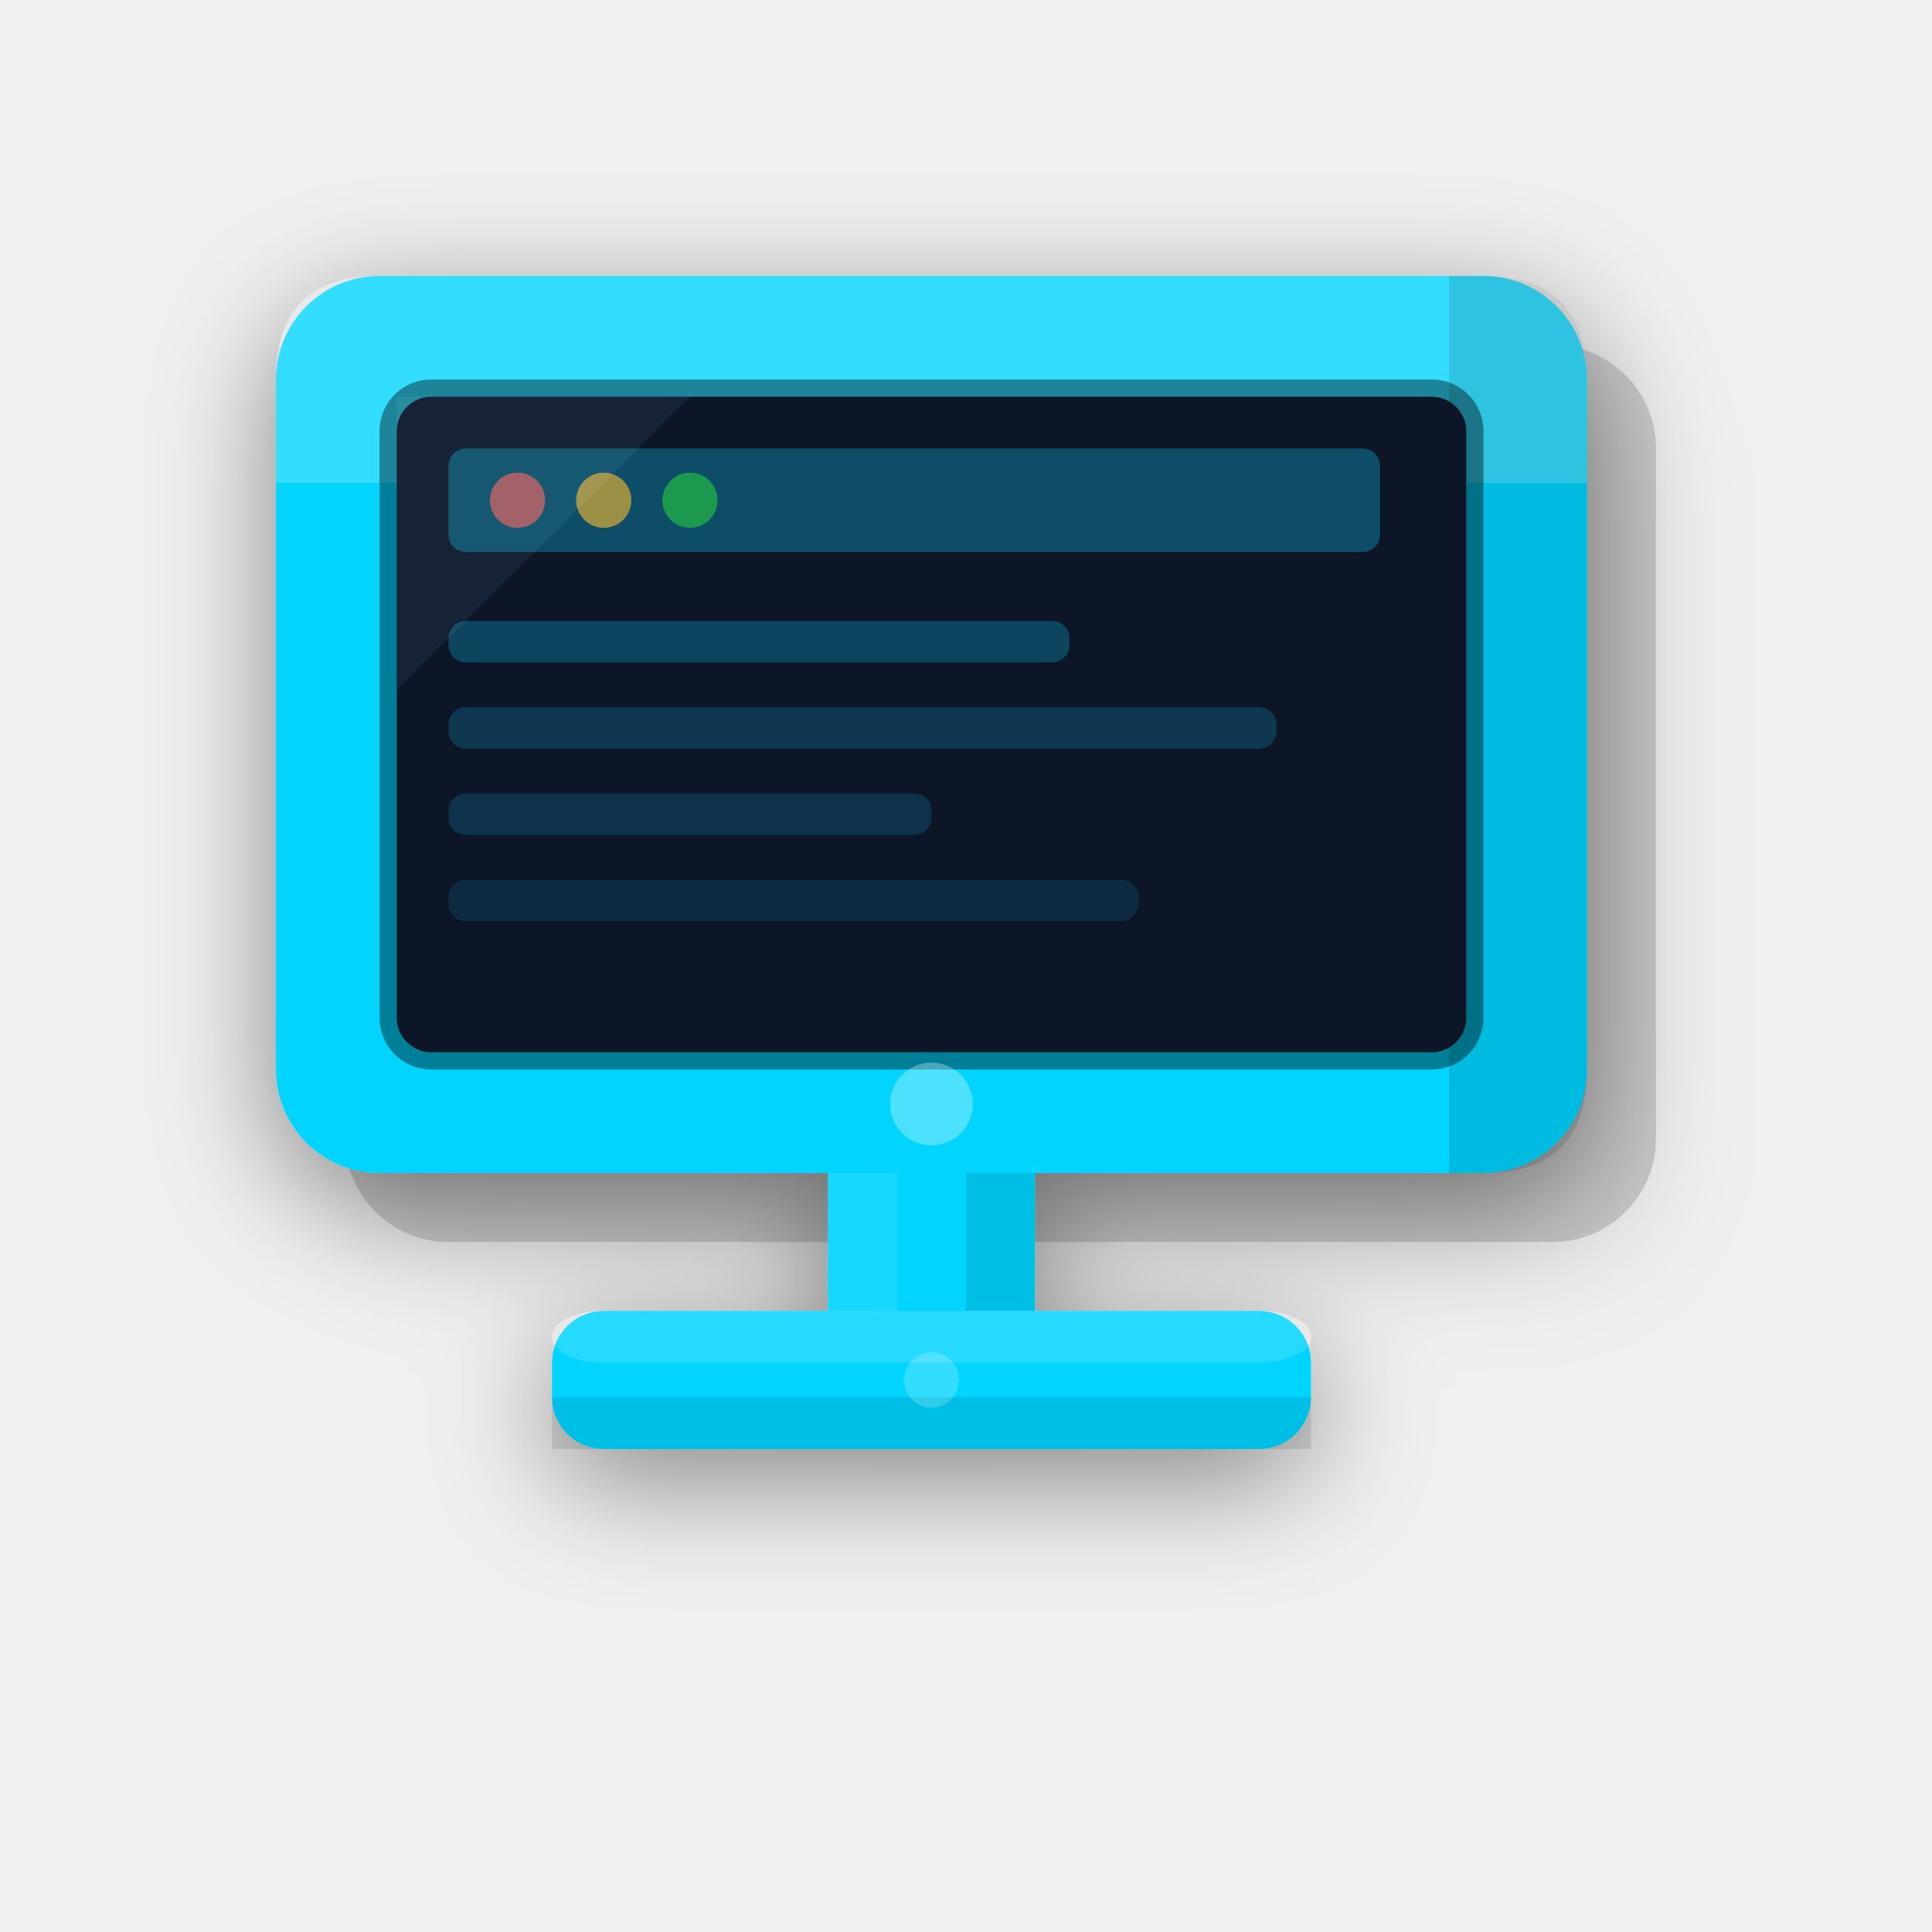
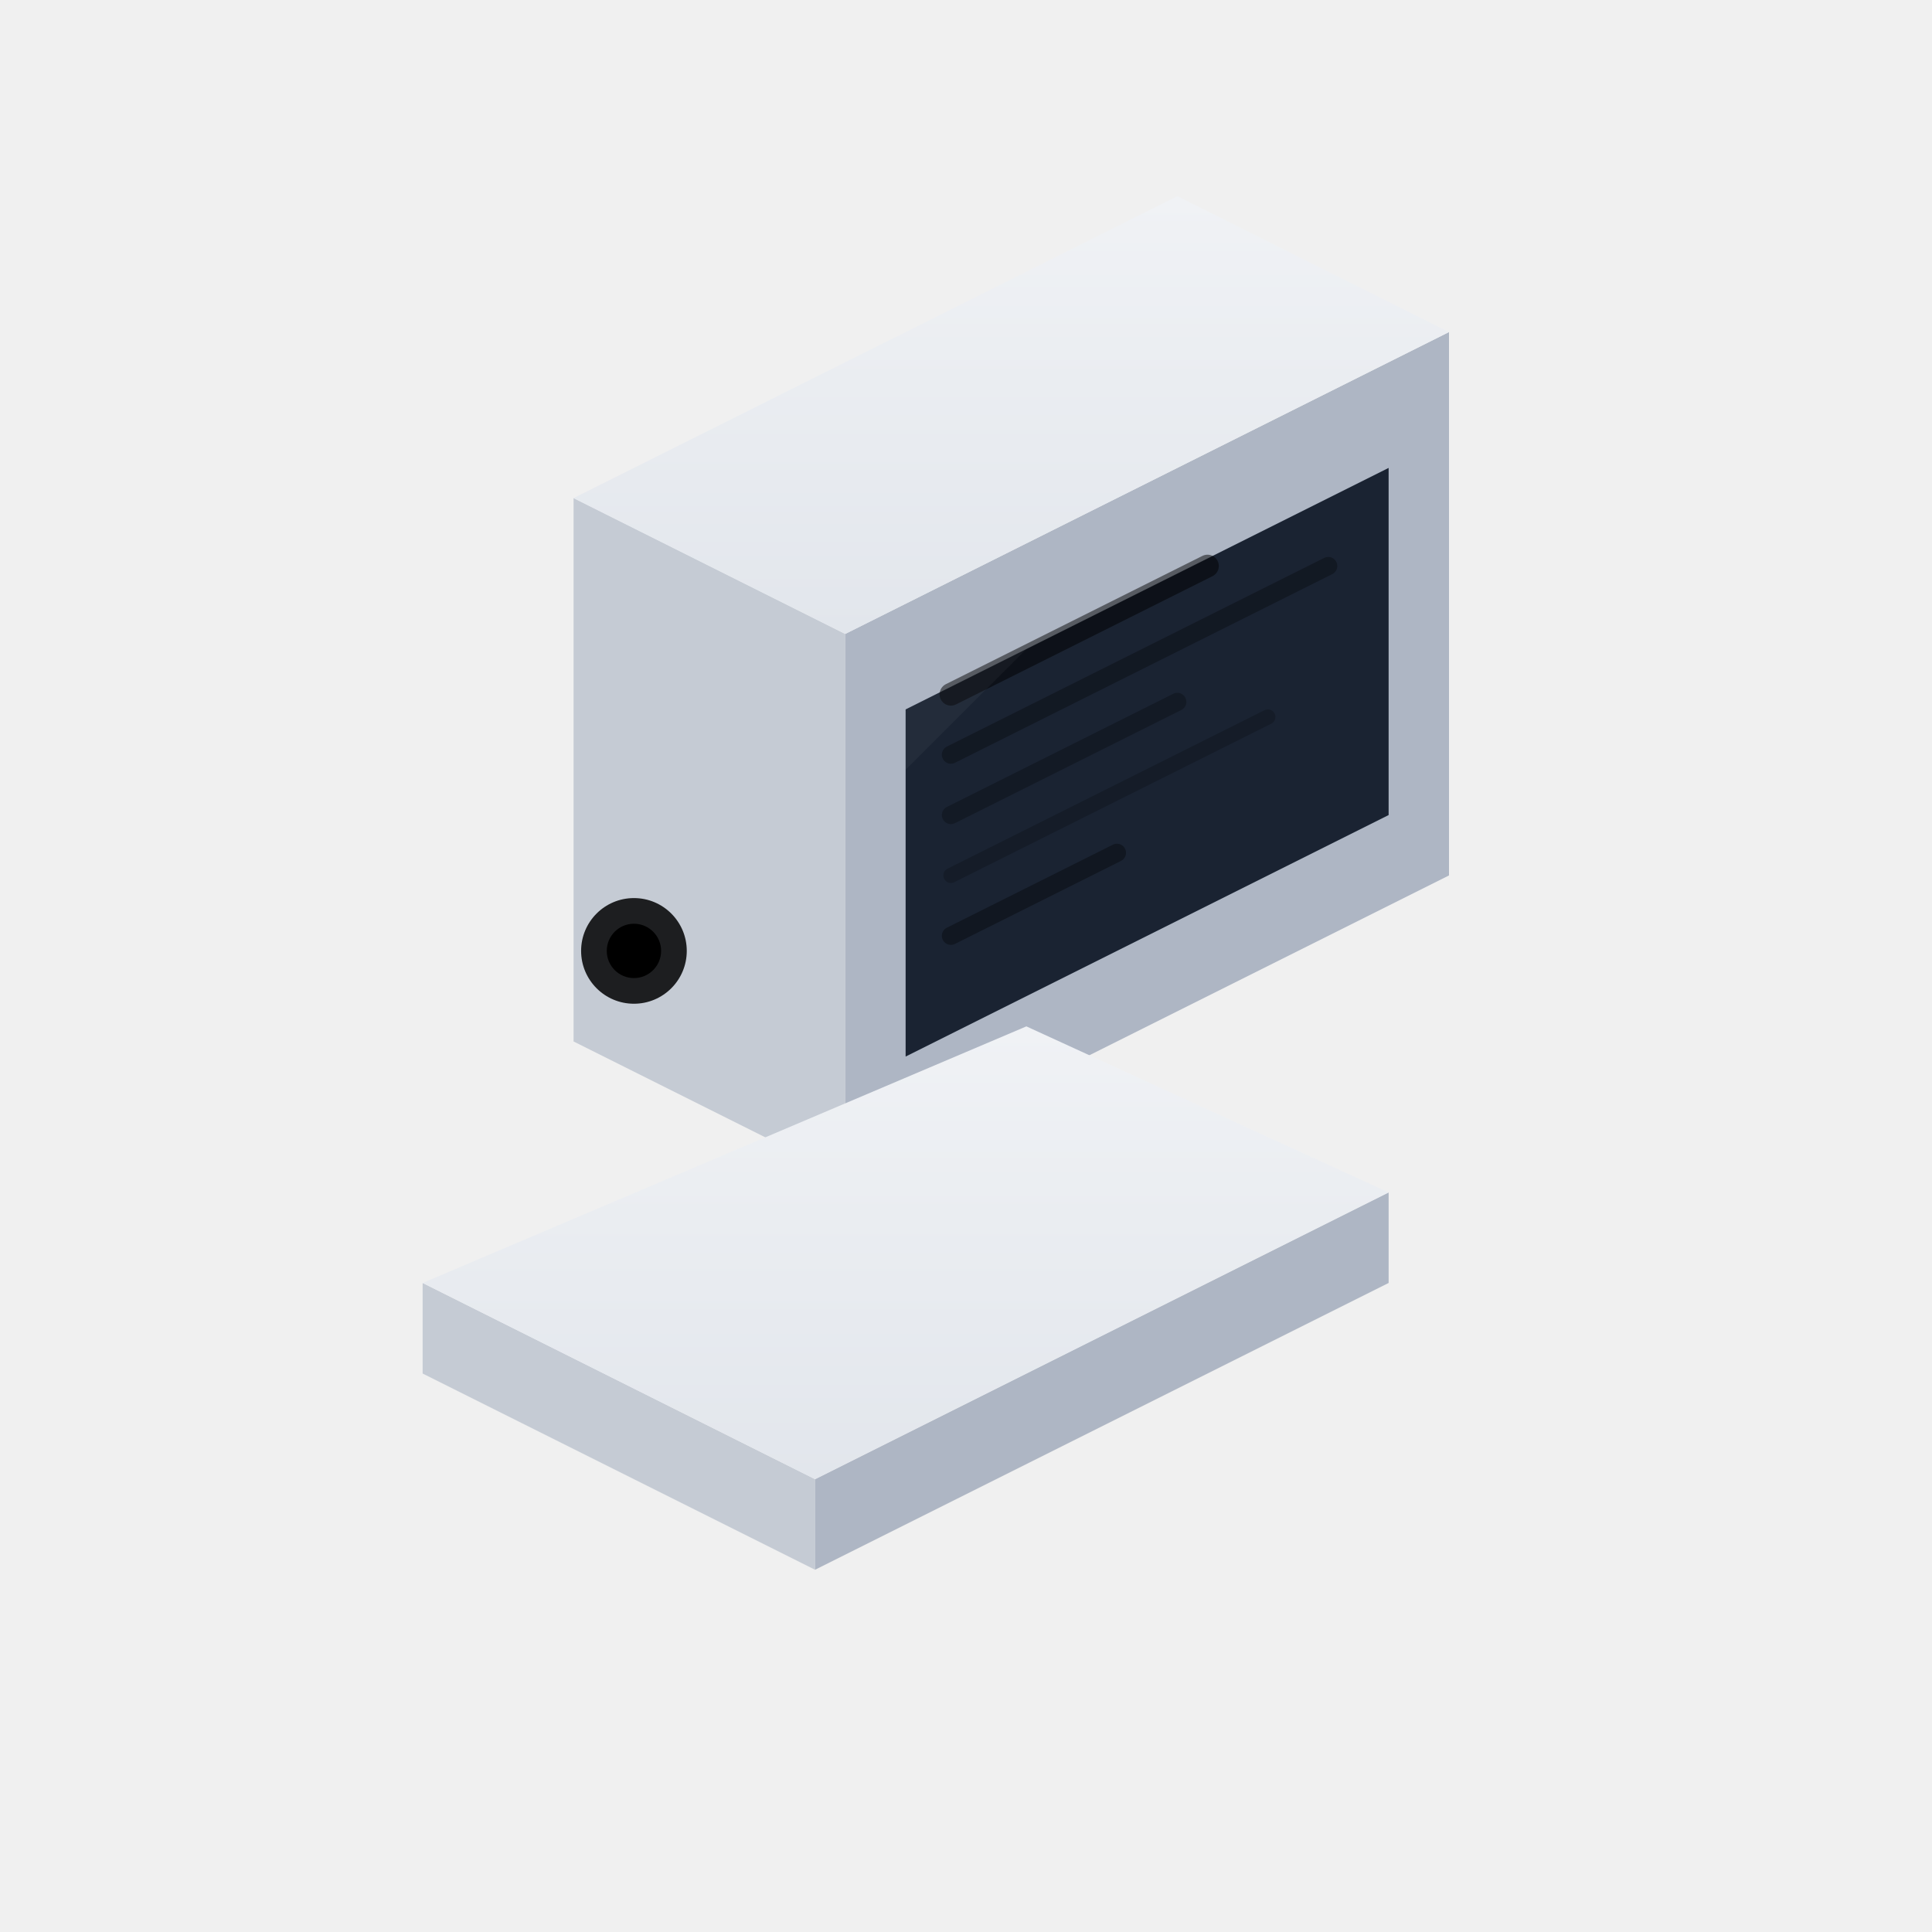
- <svg xmlns="http://www.w3.org/2000/svg" width="128" height="128" viewBox="0 0 56 56" fill="none" style="filter: drop-shadow(0 2px 4px rgba(0,0,0,0.45))">
-   <rect x="10" y="10" width="38" height="26" rx="3" fill="black" opacity="0.15" />
-   <rect x="8" y="8" width="38" height="26" rx="3" fill="#00d4ff" />
-   <path d="M11 8 H43 Q46 8 46 11 V14 H8 V11 Q8 8 11 8Z" fill="white" opacity="0.2" />
-   <path d="M42 8 H43 Q46 8 46 11 V31 Q46 34 43 34 H42 V8Z" fill="black" opacity="0.12" />
-   <rect x="11" y="11" width="32" height="20" rx="1.5" fill="black" opacity="0.4" />
-   <rect x="11.5" y="11.5" width="31" height="19" rx="1" fill="#0a1628" />
-   <rect x="13" y="13" width="27" height="3" rx="0.5" fill="#00d4ff" opacity="0.3" />
-   <circle cx="15" cy="14.5" r="0.8" fill="#ff5f56" opacity="0.6" />
-   <circle cx="17.5" cy="14.5" r="0.8" fill="#ffbd2e" opacity="0.6" />
-   <circle cx="20" cy="14.5" r="0.8" fill="#27c93f" opacity="0.6" />
-   <rect x="13" y="18" width="18" height="1.2" rx="0.5" fill="#00d4ff" opacity="0.25" />
-   <rect x="13" y="20.5" width="24" height="1.2" rx="0.5" fill="#00d4ff" opacity="0.18" />
-   <rect x="13" y="23" width="14" height="1.2" rx="0.5" fill="#00d4ff" opacity="0.15" />
-   <rect x="13" y="25.5" width="20" height="1.2" rx="0.5" fill="#00d4ff" opacity="0.12" />
-   <path d="M11.5 11.5 L20 11.5 L11.5 20 Z" fill="white" opacity="0.06" />
-   <circle cx="27" cy="32" r="1.2" fill="white" opacity="0.3" />
-   <rect x="24" y="34" width="6" height="4" fill="#00d4ff" />
-   <rect x="24" y="34" width="2" height="4" fill="white" opacity="0.1" />
-   <rect x="28" y="34" width="2" height="4" fill="black" opacity="0.1" />
-   <rect x="16" y="38" width="22" height="4" rx="1.5" fill="#00d4ff" />
-   <rect x="16" y="38" width="22" height="1.5" rx="1.5" fill="white" opacity="0.15" />
-   <rect x="16" y="40.5" width="22" height="1.5" rx="0 0 1.5 1.5" fill="black" opacity="0.1" />
-   <circle cx="27" cy="40" r="0.8" fill="white" opacity="0.2" />
+ <svg xmlns="http://www.w3.org/2000/svg" width="128" height="128" viewBox="0 0 128 128" fill="none">
+   <defs>
+     <linearGradient id="dt-top" x1="0" y1="0" x2="0" y2="1">
+       <stop offset="0%" stop-color="#F0F2F5" />
+       <stop offset="100%" stop-color="#E2E6EC" />
+     </linearGradient>
+   </defs>
+   <path d="M56,42 L38,33 L38,69 L56,78 Z" fill="#C5CBD4" />
+   <path d="M56,42 L96,22 L96,58 L56,78 Z" fill="#AEB6C4" />
+   <path d="M56,42 L96,22 L78,13 L38,33 Z" fill="url(#dt-top)" />
+   <path d="M60,47 L92,31 L92,54 L60,70 Z" fill="#1A2332" />
+   <line x1="63" y1="46" x2="80" y2="37.5" stroke="currentColor" stroke-width="1.5" opacity="0.5" stroke-linecap="round" />
+   <line x1="63" y1="50" x2="88" y2="37.5" stroke="currentColor" stroke-width="1.2" opacity="0.3" stroke-linecap="round" />
+   <line x1="63" y1="54" x2="78" y2="46.5" stroke="currentColor" stroke-width="1.2" opacity="0.25" stroke-linecap="round" />
+   <line x1="63" y1="58" x2="84" y2="47.5" stroke="currentColor" stroke-width="1" opacity="0.2" stroke-linecap="round" />
+   <line x1="63" y1="62" x2="74" y2="56.5" stroke="currentColor" stroke-width="1.2" opacity="0.35" stroke-linecap="round" />
+   <path d="M60,47 L68,43 L60,51 Z" fill="white" opacity="0.04" />
+   <circle cx="42" cy="63" r="3.5" fill="currentColor" opacity="0.85" />
+   <circle cx="42" cy="63" r="1.8" fill="currentColor" />
+   <path d="M54,78 L60,75 L60,88 L54,91 Z" fill="#C5CBD4" />
+   <path d="M60,75 L66,72 L66,85 L60,88 Z" fill="#AEB6C4" />
+   <path d="M54,98 L28,85 L28,91 L54,104 Z" fill="#C5CBD4" />
+   <path d="M54,98 L92,79 L92,85 L54,104 Z" fill="#AEB6C4" />
+   <path d="M54,98 L92,79 L68,68 L28,85 Z" fill="url(#dt-top)" />
</svg>
